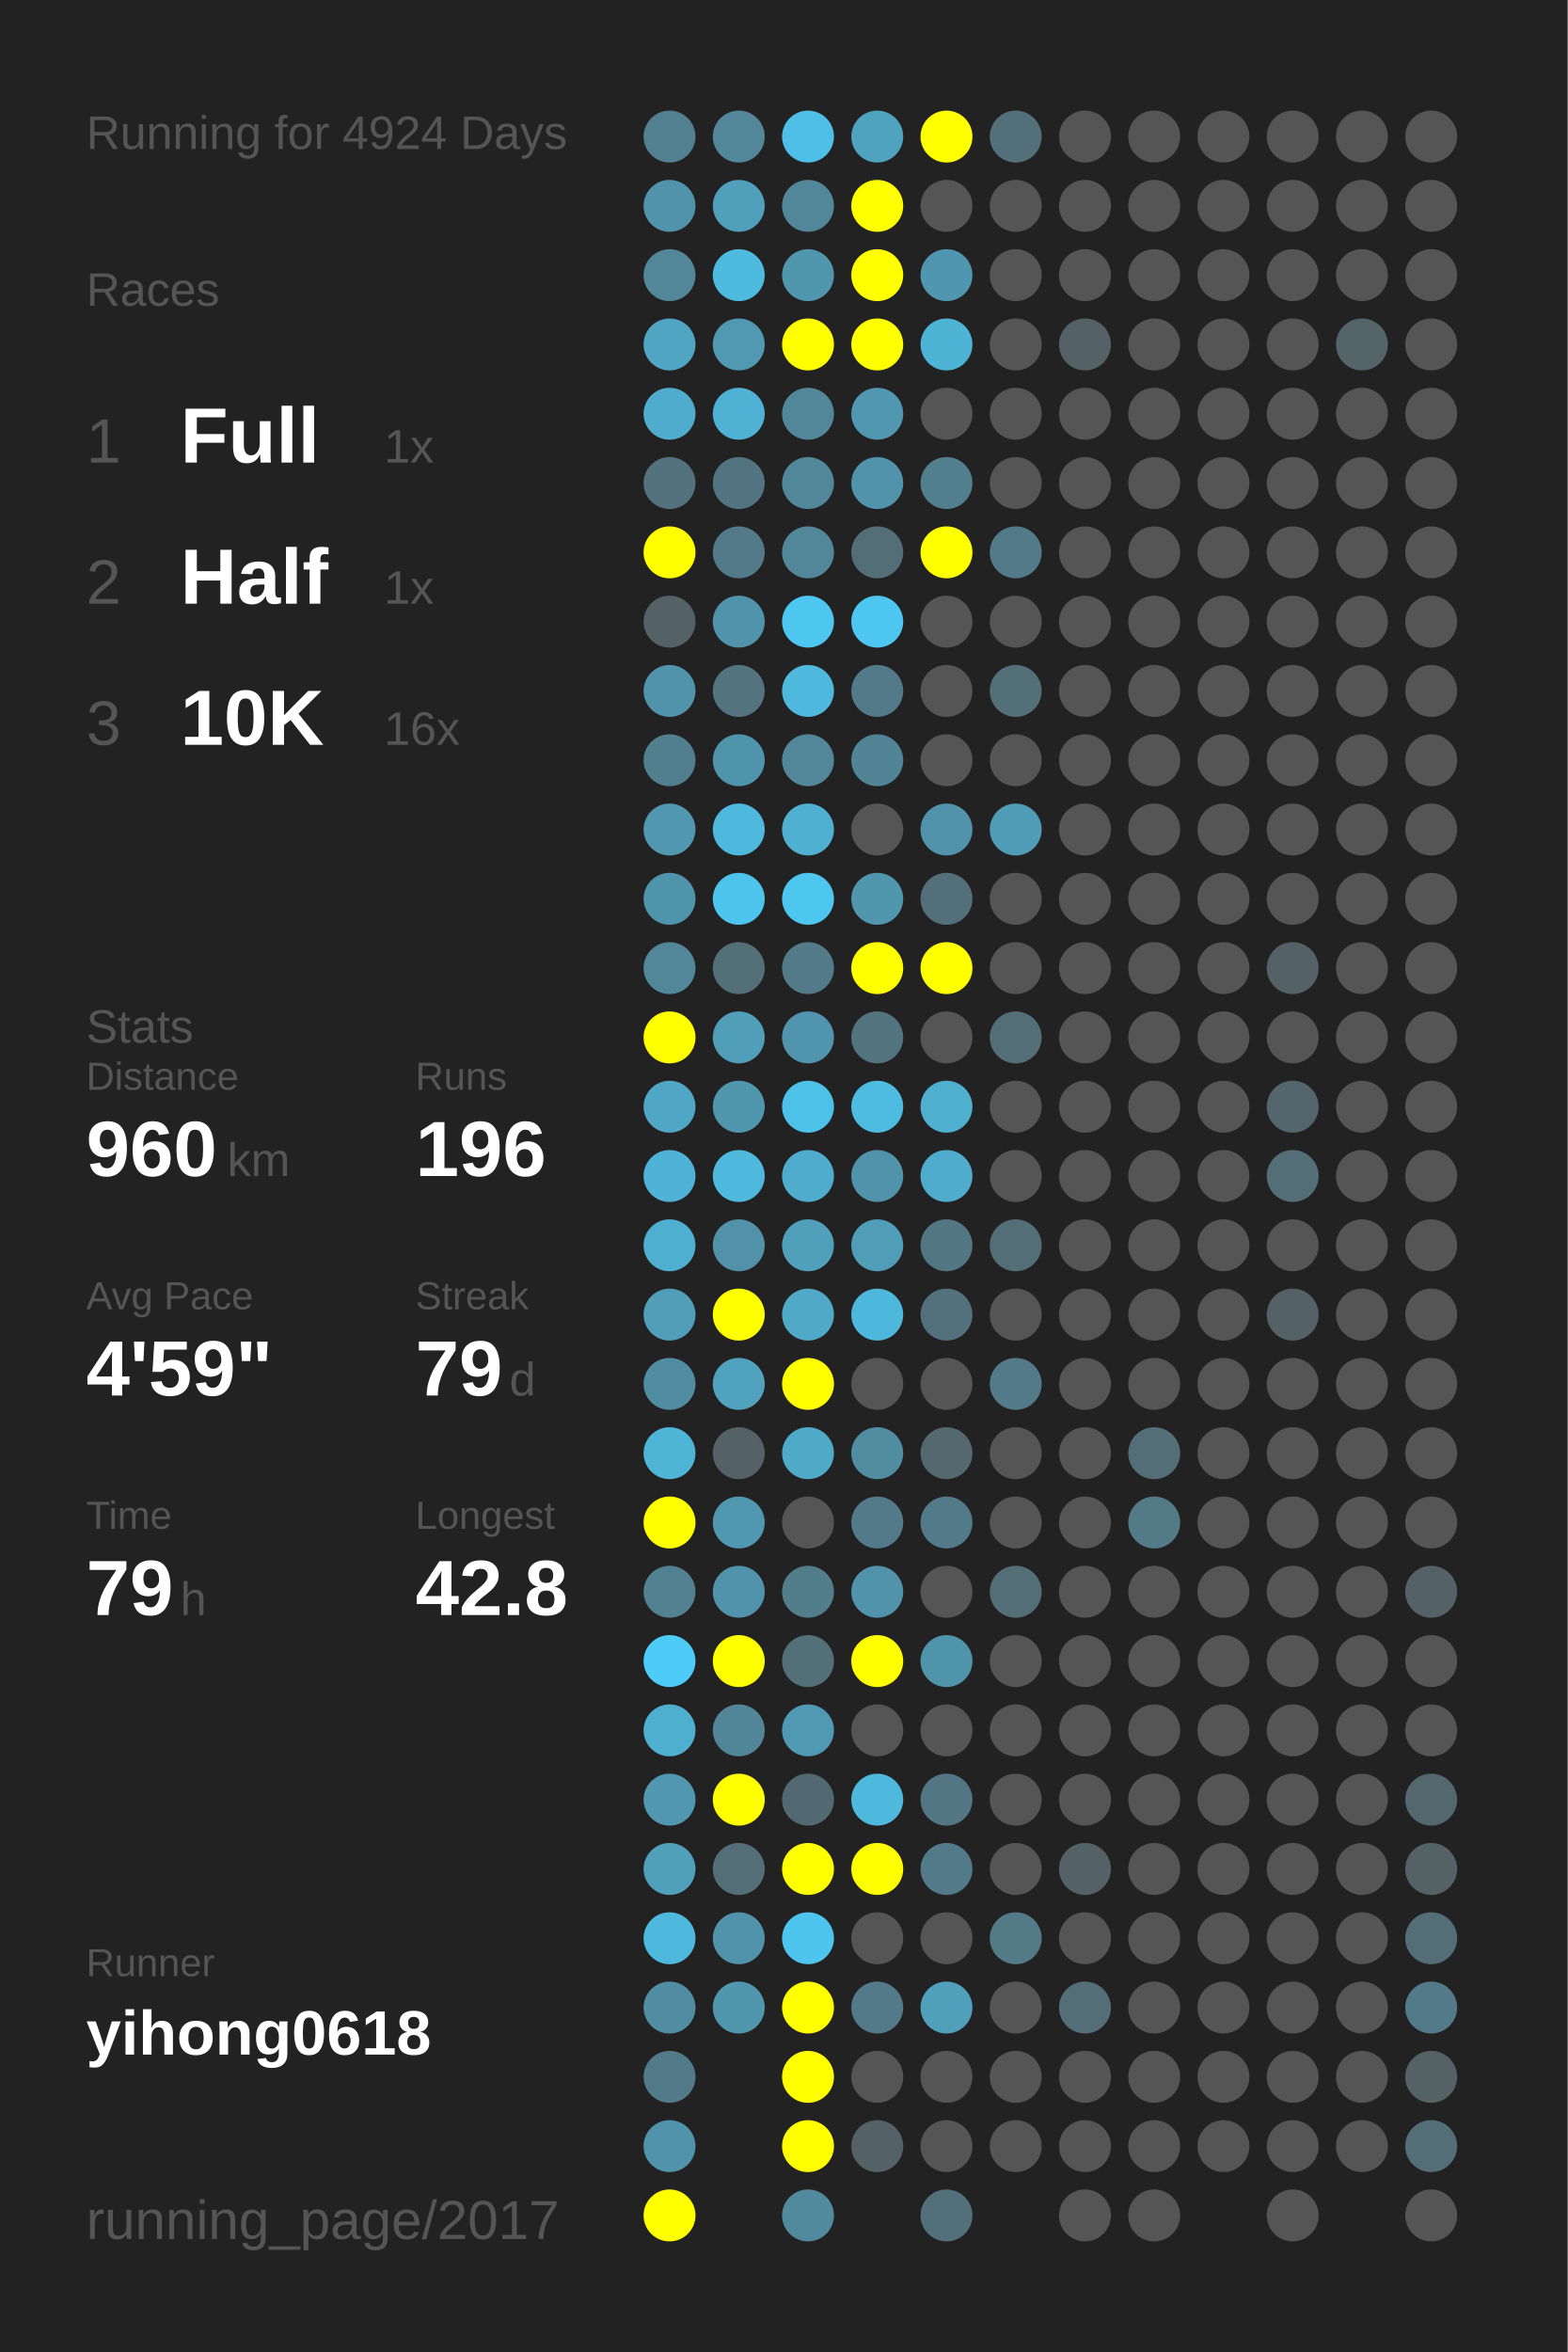
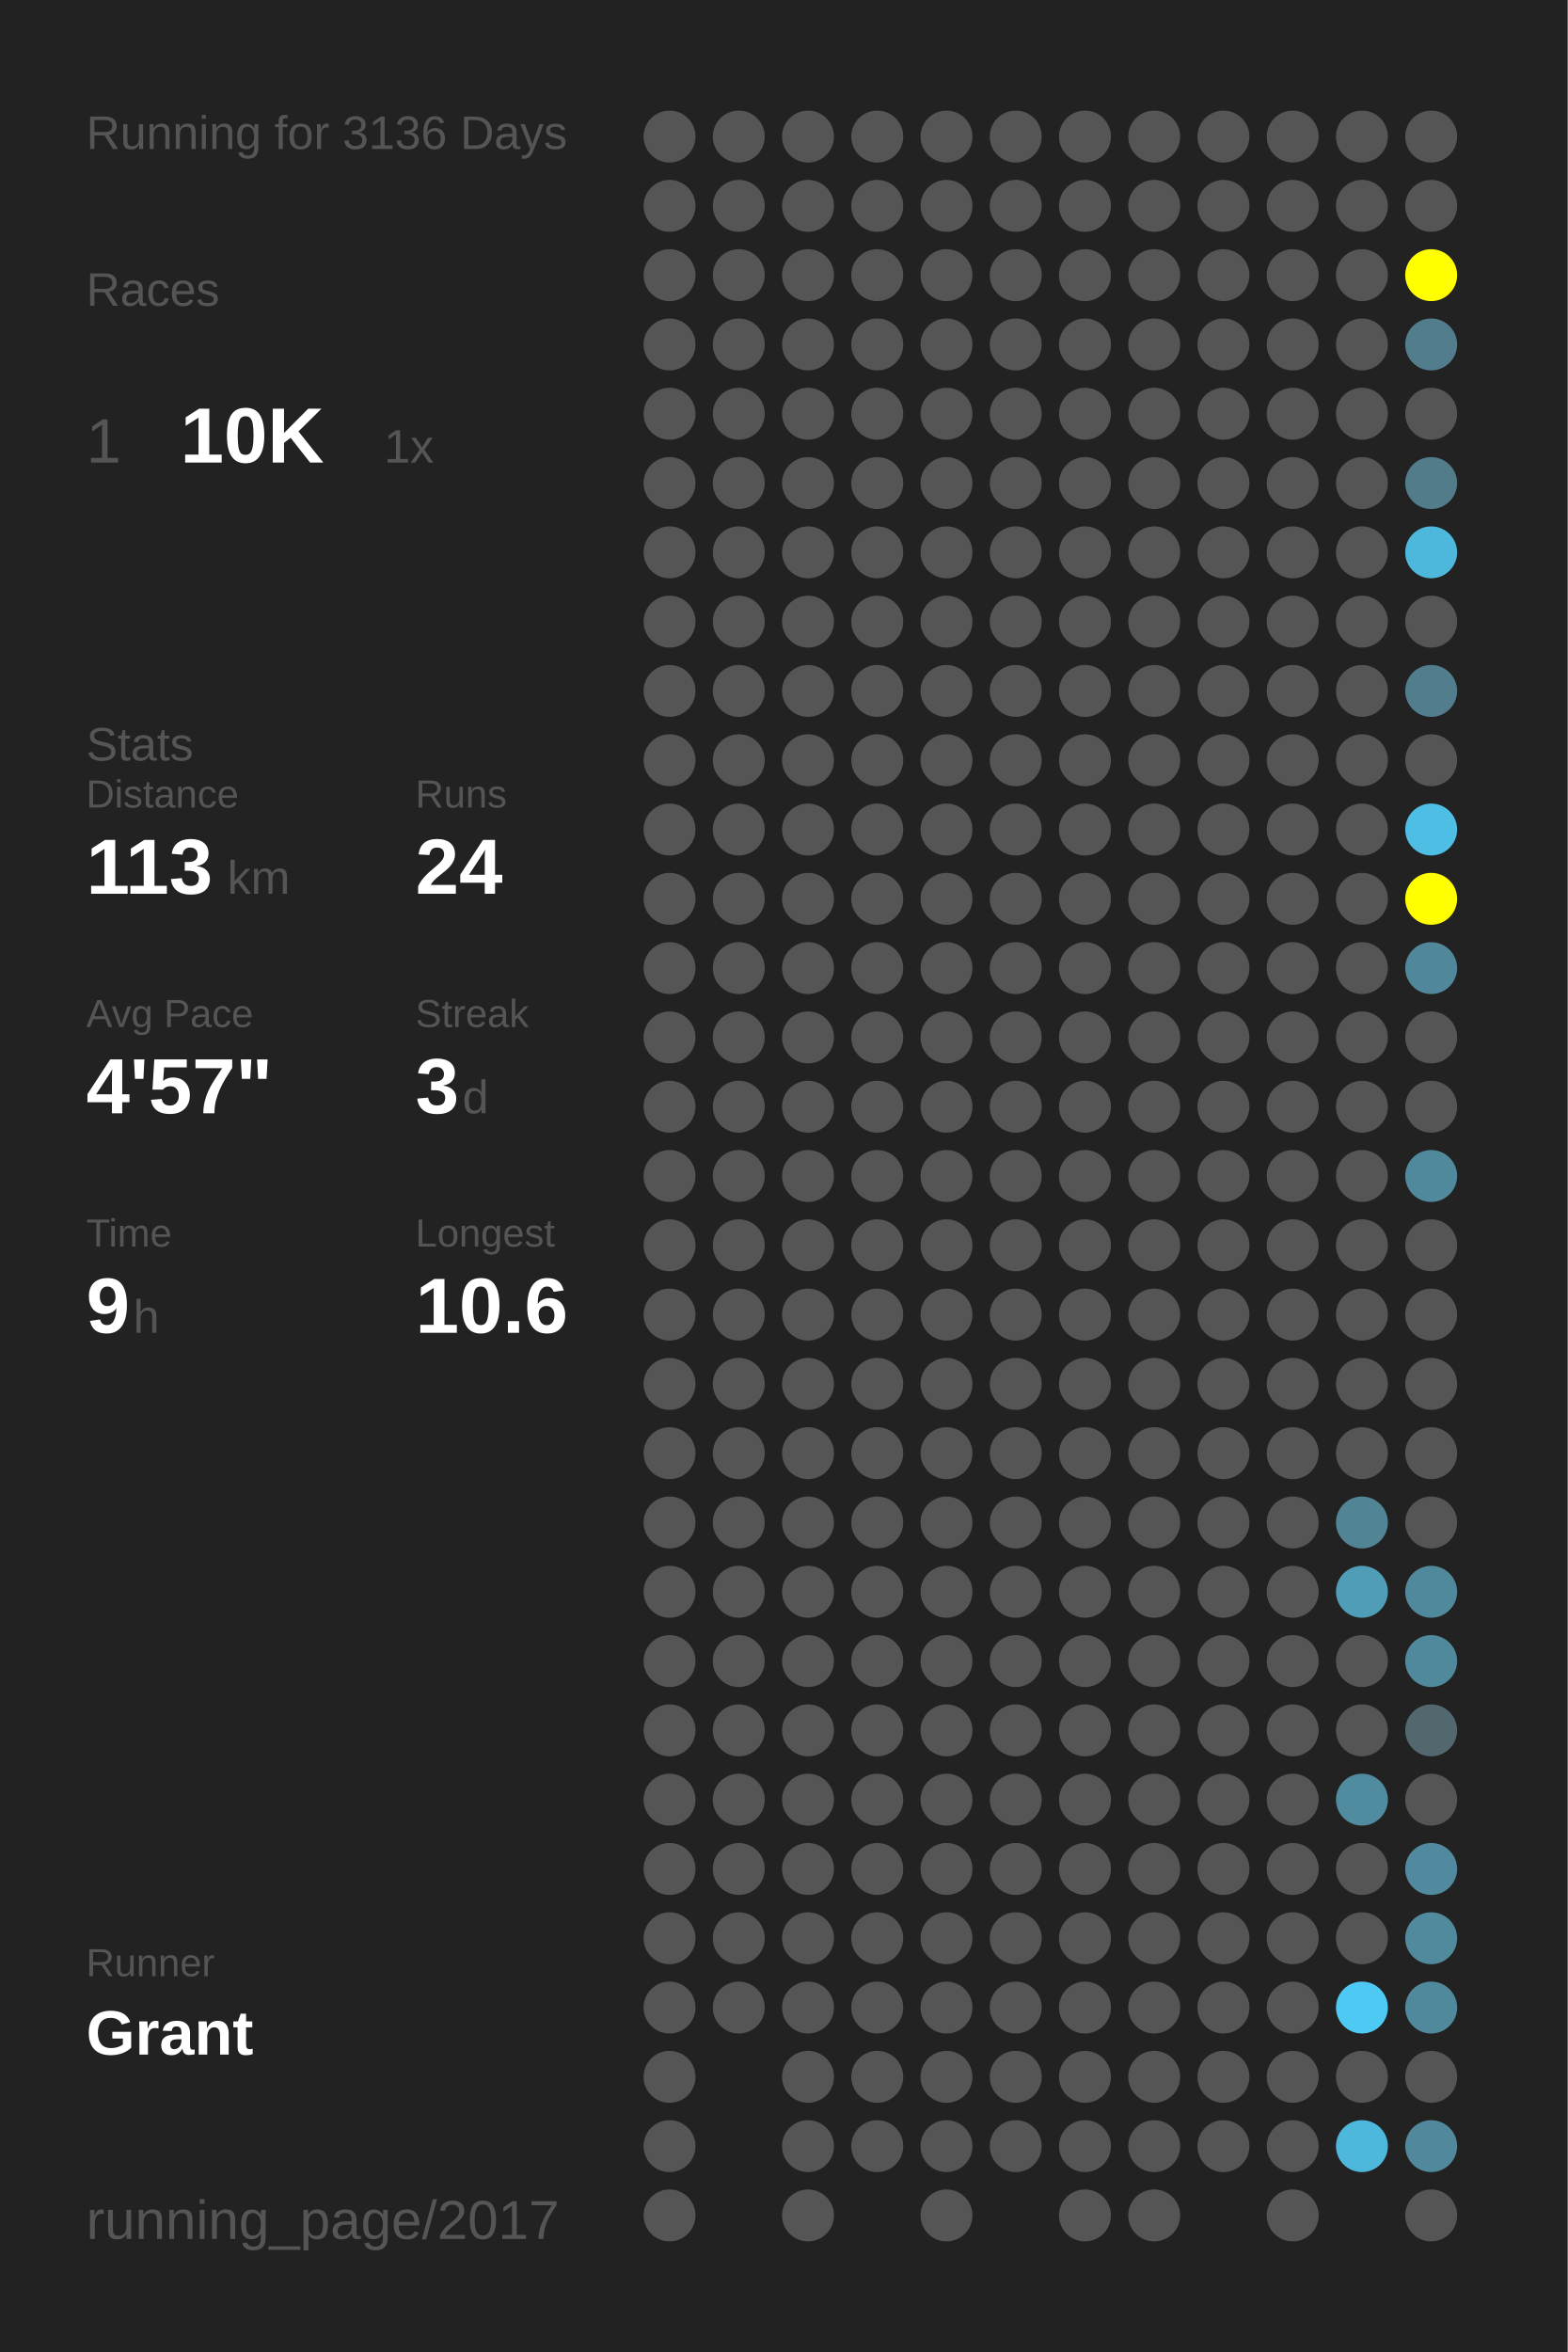
<svg xmlns="http://www.w3.org/2000/svg" baseProfile="full" height="300mm" version="1.1" viewBox="0,0,200,300" width="200mm">
  <defs />
  <rect fill="#222222" height="300" width="200" x="0" y="0" />
-   <text fill="#555555" style="font-size:6px; font-family:Arial;" x="11" y="19">Running for 4924 Days</text>
+   <text fill="#555555" style="font-size:6px; font-family:Arial;" x="11" y="19">Running for 3136 Days</text>
  <text fill="#555555" style="font-size:6px; font-family:Arial;" x="11" y="39">Races</text>
  <text fill="#555555" style="font-size:8px; font-family:Arial;" x="11" y="59">1</text>
-   <text fill="#FFFFFF" style="font-size:10px; font-family:Arial; font-weight:bold;" x="23" y="59">Full</text>
+   <text fill="#FFFFFF" style="font-size:10px; font-family:Arial; font-weight:bold;" x="23" y="59">10K</text>
  <text fill="#555555" style="font-size:6px; font-family:Arial;" x="49" y="59">1x</text>
-   <text fill="#555555" style="font-size:8px; font-family:Arial;" x="11" y="77">2</text>
-   <text fill="#FFFFFF" style="font-size:10px; font-family:Arial; font-weight:bold;" x="23" y="77">Half</text>
-   <text fill="#555555" style="font-size:6px; font-family:Arial;" x="49" y="77">1x</text>
-   <text fill="#555555" style="font-size:8px; font-family:Arial;" x="11" y="95">3</text>
-   <text fill="#FFFFFF" style="font-size:10px; font-family:Arial; font-weight:bold;" x="23" y="95">10K</text>
-   <text fill="#555555" style="font-size:6px; font-family:Arial;" x="49" y="95">16x</text>
-   <text fill="#555555" style="font-size:6px; font-family:Arial;" x="11" y="133">Stats</text>
-   <text fill="#555555" style="font-size:5px; font-family:Arial;" x="11" y="139">Distance</text>
-   <text fill="#FFFFFF" style="font-size:10px; font-family:Arial; font-weight:bold;" x="11" y="150">960</text>
-   <text fill="#555555" style="font-size:6px; font-family:Arial;" x="29" y="150">km</text>
-   <text fill="#555555" style="font-size:5px; font-family:Arial;" x="53" y="139">Runs</text>
-   <text fill="#FFFFFF" style="font-size:10px; font-family:Arial; font-weight:bold;" x="53" y="150">196</text>
-   <text fill="#555555" style="font-size:5px; font-family:Arial;" x="11" y="167">Avg Pace</text>
-   <text fill="#FFFFFF" style="font-size:10px; font-family:Arial; font-weight:bold;" x="11" y="178">4'59"</text>
-   <text fill="#555555" style="font-size:5px; font-family:Arial;" x="53" y="167">Streak</text>
-   <text fill="#FFFFFF" style="font-size:10px; font-family:Arial; font-weight:bold;" x="53" y="178">79</text>
-   <text fill="#555555" style="font-size:6px; font-family:Arial;" x="65" y="178">d</text>
-   <text fill="#555555" style="font-size:5px; font-family:Arial;" x="11" y="195">Time</text>
-   <text fill="#FFFFFF" style="font-size:10px; font-family:Arial; font-weight:bold;" x="11" y="206">79</text>
-   <text fill="#555555" style="font-size:6px; font-family:Arial;" x="23" y="206">h</text>
-   <text fill="#555555" style="font-size:5px; font-family:Arial;" x="53" y="195">Longest</text>
-   <text fill="#FFFFFF" style="font-size:10px; font-family:Arial; font-weight:bold;" x="53" y="206">42.8</text>
+   <text fill="#555555" style="font-size:6px; font-family:Arial;" x="11" y="97">Stats</text>
+   <text fill="#555555" style="font-size:5px; font-family:Arial;" x="11" y="103">Distance</text>
+   <text fill="#FFFFFF" style="font-size:10px; font-family:Arial; font-weight:bold;" x="11" y="114">113</text>
+   <text fill="#555555" style="font-size:6px; font-family:Arial;" x="29" y="114">km</text>
+   <text fill="#555555" style="font-size:5px; font-family:Arial;" x="53" y="103">Runs</text>
+   <text fill="#FFFFFF" style="font-size:10px; font-family:Arial; font-weight:bold;" x="53" y="114">24</text>
+   <text fill="#555555" style="font-size:5px; font-family:Arial;" x="11" y="131">Avg Pace</text>
+   <text fill="#FFFFFF" style="font-size:10px; font-family:Arial; font-weight:bold;" x="11" y="142">4'57"</text>
+   <text fill="#555555" style="font-size:5px; font-family:Arial;" x="53" y="131">Streak</text>
+   <text fill="#FFFFFF" style="font-size:10px; font-family:Arial; font-weight:bold;" x="53" y="142">3</text>
+   <text fill="#555555" style="font-size:6px; font-family:Arial;" x="59" y="142">d</text>
+   <text fill="#555555" style="font-size:5px; font-family:Arial;" x="11" y="159">Time</text>
+   <text fill="#FFFFFF" style="font-size:10px; font-family:Arial; font-weight:bold;" x="11" y="170">9</text>
+   <text fill="#555555" style="font-size:6px; font-family:Arial;" x="17" y="170">h</text>
+   <text fill="#555555" style="font-size:5px; font-family:Arial;" x="53" y="159">Longest</text>
+   <text fill="#FFFFFF" style="font-size:10px; font-family:Arial; font-weight:bold;" x="53" y="170">10.6</text>
  <text fill="#555555" style="font-size:5px; font-family:Arial;" x="11" y="252.065">Runner</text>
-   <text fill="#FFFFFF" style="font-size:8px; font-family:Arial; font-weight:bold;" x="11" y="262.065">yihong0618</text>
+   <text fill="#FFFFFF" style="font-size:8px; font-family:Arial; font-weight:bold;" x="11" y="262.065">Grant</text>
  <text fill="#555555" style="font-size:7px; font-family:Arial;" x="11" y="285.581">running_page/2017</text>
-   <circle cx="85.417" cy="17.419" fill="#528090" r="3.312" />
-   <circle cx="85.417" cy="26.258" fill="#5093aa" r="3.312" />
-   <circle cx="85.417" cy="35.097" fill="#518799" r="3.312" />
-   <circle cx="85.417" cy="43.935" fill="#4fa5c2" r="3.312" />
-   <circle cx="85.417" cy="52.774" fill="#4faccc" r="3.312" />
-   <circle cx="85.417" cy="61.613" fill="#53727d" r="3.312" />
-   <circle cx="85.417" cy="70.452" fill="#FFFF00" r="3.312" />
-   <circle cx="85.417" cy="79.29" fill="#546166" r="3.312" />
-   <circle cx="85.417" cy="88.129" fill="#5093aa" r="3.312" />
-   <circle cx="85.417" cy="96.968" fill="#527f8e" r="3.312" />
-   <circle cx="85.417" cy="105.806" fill="#5097af" r="3.312" />
-   <circle cx="85.417" cy="114.645" fill="#5094ab" r="3.312" />
-   <circle cx="85.417" cy="123.484" fill="#518799" r="3.312" />
-   <circle cx="85.417" cy="132.323" fill="#FFFF00" r="3.312" />
-   <circle cx="85.417" cy="141.161" fill="#4fa7c5" r="3.312" />
-   <circle cx="85.417" cy="150" fill="#4eb3d6" r="3.312" />
-   <circle cx="85.417" cy="158.839" fill="#4fafd0" r="3.312" />
-   <circle cx="85.417" cy="167.677" fill="#509eb8" r="3.312" />
-   <circle cx="85.417" cy="176.516" fill="#518da2" r="3.312" />
-   <circle cx="85.417" cy="185.355" fill="#4eb5d7" r="3.312" />
-   <circle cx="85.417" cy="194.194" fill="#FFFF00" r="3.312" />
-   <circle cx="85.417" cy="203.032" fill="#528191" r="3.312" />
-   <circle cx="85.417" cy="211.871" fill="#4dccf8" r="3.312" />
-   <circle cx="85.417" cy="220.71" fill="#4fafcf" r="3.312" />
-   <circle cx="85.417" cy="229.548" fill="#5097af" r="3.312" />
-   <circle cx="85.417" cy="238.387" fill="#50a0bb" r="3.312" />
-   <circle cx="85.417" cy="247.226" fill="#4eb9dd" r="3.312" />
-   <circle cx="85.417" cy="256.065" fill="#518da2" r="3.312" />
-   <circle cx="85.417" cy="264.903" fill="#527a88" r="3.312" />
-   <circle cx="85.417" cy="273.742" fill="#5093aa" r="3.312" />
-   <circle cx="85.417" cy="282.581" fill="#FFFF00" r="3.312" />
-   <circle cx="94.25" cy="17.419" fill="#518799" r="3.312" />
-   <circle cx="94.25" cy="26.258" fill="#50a0bb" r="3.312" />
-   <circle cx="94.25" cy="35.097" fill="#4ebade" r="3.312" />
-   <circle cx="94.25" cy="43.935" fill="#5099b1" r="3.312" />
-   <circle cx="94.25" cy="52.774" fill="#4fb1d3" r="3.312" />
-   <circle cx="94.25" cy="61.613" fill="#527480" r="3.312" />
-   <circle cx="94.25" cy="70.452" fill="#527a88" r="3.312" />
-   <circle cx="94.25" cy="79.29" fill="#5093aa" r="3.312" />
-   <circle cx="94.25" cy="88.129" fill="#53737e" r="3.312" />
-   <circle cx="94.25" cy="96.968" fill="#5094ab" r="3.312" />
-   <circle cx="94.25" cy="105.806" fill="#4eb9dd" r="3.312" />
-   <circle cx="94.25" cy="114.645" fill="#4dc4ec" r="3.312" />
-   <circle cx="94.25" cy="123.484" fill="#536f78" r="3.312" />
-   <circle cx="94.25" cy="132.323" fill="#509eb8" r="3.312" />
-   <circle cx="94.25" cy="141.161" fill="#5097ae" r="3.312" />
-   <circle cx="94.25" cy="150" fill="#4eb9dd" r="3.312" />
-   <circle cx="94.25" cy="158.839" fill="#5192a8" r="3.312" />
-   <circle cx="94.25" cy="167.677" fill="#FFFF00" r="3.312" />
-   <circle cx="94.25" cy="176.516" fill="#50a2be" r="3.312" />
-   <circle cx="94.25" cy="185.355" fill="#546166" r="3.312" />
-   <circle cx="94.25" cy="194.194" fill="#5097b0" r="3.312" />
-   <circle cx="94.25" cy="203.032" fill="#5093aa" r="3.312" />
-   <circle cx="94.25" cy="211.871" fill="#FFFF00" r="3.312" />
-   <circle cx="94.25" cy="220.71" fill="#518698" r="3.312" />
-   <circle cx="94.25" cy="229.548" fill="#FFFF00" r="3.312" />
-   <circle cx="94.25" cy="238.387" fill="#536e77" r="3.312" />
-   <circle cx="94.25" cy="247.226" fill="#5093aa" r="3.312" />
-   <circle cx="94.25" cy="256.065" fill="#5096ad" r="3.312" />
-   <circle cx="103.083" cy="17.419" fill="#4ebfe6" r="3.312" />
-   <circle cx="103.083" cy="26.258" fill="#518799" r="3.312" />
-   <circle cx="103.083" cy="35.097" fill="#5096ad" r="3.312" />
-   <circle cx="103.083" cy="43.935" fill="#FFFF00" r="3.312" />
-   <circle cx="103.083" cy="52.774" fill="#518799" r="3.312" />
-   <circle cx="103.083" cy="61.613" fill="#518799" r="3.312" />
-   <circle cx="103.083" cy="70.452" fill="#518799" r="3.312" />
-   <circle cx="103.083" cy="79.29" fill="#4dc7f0" r="3.312" />
-   <circle cx="103.083" cy="88.129" fill="#4eb9dd" r="3.312" />
-   <circle cx="103.083" cy="96.968" fill="#518799" r="3.312" />
-   <circle cx="103.083" cy="105.806" fill="#4fb0d1" r="3.312" />
-   <circle cx="103.083" cy="114.645" fill="#4dc7f0" r="3.312" />
-   <circle cx="103.083" cy="123.484" fill="#527a88" r="3.312" />
-   <circle cx="103.083" cy="132.323" fill="#5095ad" r="3.312" />
-   <circle cx="103.083" cy="141.161" fill="#4dc2e9" r="3.312" />
-   <circle cx="103.083" cy="150" fill="#4faccc" r="3.312" />
-   <circle cx="103.083" cy="158.839" fill="#50a0bb" r="3.312" />
-   <circle cx="103.083" cy="167.677" fill="#4fa9c7" r="3.312" />
-   <circle cx="103.083" cy="176.516" fill="#FFFF00" r="3.312" />
-   <circle cx="103.083" cy="185.355" fill="#4faac8" r="3.312" />
+   <circle cx="85.417" cy="17.419" fill="#555555" r="3.312" />
+   <circle cx="85.417" cy="26.258" fill="#555555" r="3.312" />
+   <circle cx="85.417" cy="35.097" fill="#555555" r="3.312" />
+   <circle cx="85.417" cy="43.935" fill="#555555" r="3.312" />
+   <circle cx="85.417" cy="52.774" fill="#555555" r="3.312" />
+   <circle cx="85.417" cy="61.613" fill="#555555" r="3.312" />
+   <circle cx="85.417" cy="70.452" fill="#555555" r="3.312" />
+   <circle cx="85.417" cy="79.29" fill="#555555" r="3.312" />
+   <circle cx="85.417" cy="88.129" fill="#555555" r="3.312" />
+   <circle cx="85.417" cy="96.968" fill="#555555" r="3.312" />
+   <circle cx="85.417" cy="105.806" fill="#555555" r="3.312" />
+   <circle cx="85.417" cy="114.645" fill="#555555" r="3.312" />
+   <circle cx="85.417" cy="123.484" fill="#555555" r="3.312" />
+   <circle cx="85.417" cy="132.323" fill="#555555" r="3.312" />
+   <circle cx="85.417" cy="141.161" fill="#555555" r="3.312" />
+   <circle cx="85.417" cy="150" fill="#555555" r="3.312" />
+   <circle cx="85.417" cy="158.839" fill="#555555" r="3.312" />
+   <circle cx="85.417" cy="167.677" fill="#555555" r="3.312" />
+   <circle cx="85.417" cy="176.516" fill="#555555" r="3.312" />
+   <circle cx="85.417" cy="185.355" fill="#555555" r="3.312" />
+   <circle cx="85.417" cy="194.194" fill="#555555" r="3.312" />
+   <circle cx="85.417" cy="203.032" fill="#555555" r="3.312" />
+   <circle cx="85.417" cy="211.871" fill="#555555" r="3.312" />
+   <circle cx="85.417" cy="220.71" fill="#555555" r="3.312" />
+   <circle cx="85.417" cy="229.548" fill="#555555" r="3.312" />
+   <circle cx="85.417" cy="238.387" fill="#555555" r="3.312" />
+   <circle cx="85.417" cy="247.226" fill="#555555" r="3.312" />
+   <circle cx="85.417" cy="256.065" fill="#555555" r="3.312" />
+   <circle cx="85.417" cy="264.903" fill="#555555" r="3.312" />
+   <circle cx="85.417" cy="273.742" fill="#555555" r="3.312" />
+   <circle cx="85.417" cy="282.581" fill="#555555" r="3.312" />
+   <circle cx="94.25" cy="17.419" fill="#555555" r="3.312" />
+   <circle cx="94.25" cy="26.258" fill="#555555" r="3.312" />
+   <circle cx="94.25" cy="35.097" fill="#555555" r="3.312" />
+   <circle cx="94.25" cy="43.935" fill="#555555" r="3.312" />
+   <circle cx="94.25" cy="52.774" fill="#555555" r="3.312" />
+   <circle cx="94.25" cy="61.613" fill="#555555" r="3.312" />
+   <circle cx="94.25" cy="70.452" fill="#555555" r="3.312" />
+   <circle cx="94.25" cy="79.29" fill="#555555" r="3.312" />
+   <circle cx="94.25" cy="88.129" fill="#555555" r="3.312" />
+   <circle cx="94.25" cy="96.968" fill="#555555" r="3.312" />
+   <circle cx="94.25" cy="105.806" fill="#555555" r="3.312" />
+   <circle cx="94.25" cy="114.645" fill="#555555" r="3.312" />
+   <circle cx="94.25" cy="123.484" fill="#555555" r="3.312" />
+   <circle cx="94.25" cy="132.323" fill="#555555" r="3.312" />
+   <circle cx="94.25" cy="141.161" fill="#555555" r="3.312" />
+   <circle cx="94.25" cy="150" fill="#555555" r="3.312" />
+   <circle cx="94.25" cy="158.839" fill="#555555" r="3.312" />
+   <circle cx="94.25" cy="167.677" fill="#555555" r="3.312" />
+   <circle cx="94.25" cy="176.516" fill="#555555" r="3.312" />
+   <circle cx="94.25" cy="185.355" fill="#555555" r="3.312" />
+   <circle cx="94.25" cy="194.194" fill="#555555" r="3.312" />
+   <circle cx="94.25" cy="203.032" fill="#555555" r="3.312" />
+   <circle cx="94.25" cy="211.871" fill="#555555" r="3.312" />
+   <circle cx="94.25" cy="220.71" fill="#555555" r="3.312" />
+   <circle cx="94.25" cy="229.548" fill="#555555" r="3.312" />
+   <circle cx="94.25" cy="238.387" fill="#555555" r="3.312" />
+   <circle cx="94.25" cy="247.226" fill="#555555" r="3.312" />
+   <circle cx="94.25" cy="256.065" fill="#555555" r="3.312" />
+   <circle cx="103.083" cy="17.419" fill="#555555" r="3.312" />
+   <circle cx="103.083" cy="26.258" fill="#555555" r="3.312" />
+   <circle cx="103.083" cy="35.097" fill="#555555" r="3.312" />
+   <circle cx="103.083" cy="43.935" fill="#555555" r="3.312" />
+   <circle cx="103.083" cy="52.774" fill="#555555" r="3.312" />
+   <circle cx="103.083" cy="61.613" fill="#555555" r="3.312" />
+   <circle cx="103.083" cy="70.452" fill="#555555" r="3.312" />
+   <circle cx="103.083" cy="79.29" fill="#555555" r="3.312" />
+   <circle cx="103.083" cy="88.129" fill="#555555" r="3.312" />
+   <circle cx="103.083" cy="96.968" fill="#555555" r="3.312" />
+   <circle cx="103.083" cy="105.806" fill="#555555" r="3.312" />
+   <circle cx="103.083" cy="114.645" fill="#555555" r="3.312" />
+   <circle cx="103.083" cy="123.484" fill="#555555" r="3.312" />
+   <circle cx="103.083" cy="132.323" fill="#555555" r="3.312" />
+   <circle cx="103.083" cy="141.161" fill="#555555" r="3.312" />
+   <circle cx="103.083" cy="150" fill="#555555" r="3.312" />
+   <circle cx="103.083" cy="158.839" fill="#555555" r="3.312" />
+   <circle cx="103.083" cy="167.677" fill="#555555" r="3.312" />
+   <circle cx="103.083" cy="176.516" fill="#555555" r="3.312" />
+   <circle cx="103.083" cy="185.355" fill="#555555" r="3.312" />
  <circle cx="103.083" cy="194.194" fill="#555555" r="3.312" />
-   <circle cx="103.083" cy="203.032" fill="#527d8b" r="3.312" />
-   <circle cx="103.083" cy="211.871" fill="#536f78" r="3.312" />
-   <circle cx="103.083" cy="220.71" fill="#5099b2" r="3.312" />
-   <circle cx="103.083" cy="229.548" fill="#536971" r="3.312" />
-   <circle cx="103.083" cy="238.387" fill="#FFFF00" r="3.312" />
-   <circle cx="103.083" cy="247.226" fill="#4dc5ee" r="3.312" />
-   <circle cx="103.083" cy="256.065" fill="#FFFF00" r="3.312" />
-   <circle cx="103.083" cy="264.903" fill="#FFFF00" r="3.312" />
-   <circle cx="103.083" cy="273.742" fill="#FFFF00" r="3.312" />
-   <circle cx="103.083" cy="282.581" fill="#518a9d" r="3.312" />
-   <circle cx="111.917" cy="17.419" fill="#4fa3bf" r="3.312" />
-   <circle cx="111.917" cy="26.258" fill="#FFFF00" r="3.312" />
-   <circle cx="111.917" cy="35.097" fill="#FFFF00" r="3.312" />
-   <circle cx="111.917" cy="43.935" fill="#FFFF00" r="3.312" />
-   <circle cx="111.917" cy="52.774" fill="#5097af" r="3.312" />
-   <circle cx="111.917" cy="61.613" fill="#5093aa" r="3.312" />
-   <circle cx="111.917" cy="70.452" fill="#536e77" r="3.312" />
-   <circle cx="111.917" cy="79.29" fill="#4dc7f1" r="3.312" />
-   <circle cx="111.917" cy="88.129" fill="#527a88" r="3.312" />
-   <circle cx="111.917" cy="96.968" fill="#518495" r="3.312" />
+   <circle cx="103.083" cy="203.032" fill="#555555" r="3.312" />
+   <circle cx="103.083" cy="211.871" fill="#555555" r="3.312" />
+   <circle cx="103.083" cy="220.71" fill="#555555" r="3.312" />
+   <circle cx="103.083" cy="229.548" fill="#555555" r="3.312" />
+   <circle cx="103.083" cy="238.387" fill="#555555" r="3.312" />
+   <circle cx="103.083" cy="247.226" fill="#555555" r="3.312" />
+   <circle cx="103.083" cy="256.065" fill="#555555" r="3.312" />
+   <circle cx="103.083" cy="264.903" fill="#555555" r="3.312" />
+   <circle cx="103.083" cy="273.742" fill="#555555" r="3.312" />
+   <circle cx="103.083" cy="282.581" fill="#555555" r="3.312" />
+   <circle cx="111.917" cy="17.419" fill="#555555" r="3.312" />
+   <circle cx="111.917" cy="26.258" fill="#555555" r="3.312" />
+   <circle cx="111.917" cy="35.097" fill="#555555" r="3.312" />
+   <circle cx="111.917" cy="43.935" fill="#555555" r="3.312" />
+   <circle cx="111.917" cy="52.774" fill="#555555" r="3.312" />
+   <circle cx="111.917" cy="61.613" fill="#555555" r="3.312" />
+   <circle cx="111.917" cy="70.452" fill="#555555" r="3.312" />
+   <circle cx="111.917" cy="79.29" fill="#555555" r="3.312" />
+   <circle cx="111.917" cy="88.129" fill="#555555" r="3.312" />
+   <circle cx="111.917" cy="96.968" fill="#555555" r="3.312" />
  <circle cx="111.917" cy="105.806" fill="#555555" r="3.312" />
-   <circle cx="111.917" cy="114.645" fill="#5096ad" r="3.312" />
-   <circle cx="111.917" cy="123.484" fill="#FFFF00" r="3.312" />
-   <circle cx="111.917" cy="132.323" fill="#52747f" r="3.312" />
-   <circle cx="111.917" cy="141.161" fill="#4ebbe0" r="3.312" />
-   <circle cx="111.917" cy="150" fill="#5093aa" r="3.312" />
-   <circle cx="111.917" cy="158.839" fill="#509db7" r="3.312" />
-   <circle cx="111.917" cy="167.677" fill="#4eb8dc" r="3.312" />
+   <circle cx="111.917" cy="114.645" fill="#555555" r="3.312" />
+   <circle cx="111.917" cy="123.484" fill="#555555" r="3.312" />
+   <circle cx="111.917" cy="132.323" fill="#555555" r="3.312" />
+   <circle cx="111.917" cy="141.161" fill="#555555" r="3.312" />
+   <circle cx="111.917" cy="150" fill="#555555" r="3.312" />
+   <circle cx="111.917" cy="158.839" fill="#555555" r="3.312" />
+   <circle cx="111.917" cy="167.677" fill="#555555" r="3.312" />
  <circle cx="111.917" cy="176.516" fill="#555555" r="3.312" />
-   <circle cx="111.917" cy="185.355" fill="#518da1" r="3.312" />
-   <circle cx="111.917" cy="194.194" fill="#527a88" r="3.312" />
-   <circle cx="111.917" cy="203.032" fill="#5093aa" r="3.312" />
-   <circle cx="111.917" cy="211.871" fill="#FFFF00" r="3.312" />
+   <circle cx="111.917" cy="185.355" fill="#555555" r="3.312" />
+   <circle cx="111.917" cy="194.194" fill="#555555" r="3.312" />
+   <circle cx="111.917" cy="203.032" fill="#555555" r="3.312" />
+   <circle cx="111.917" cy="211.871" fill="#555555" r="3.312" />
  <circle cx="111.917" cy="220.71" fill="#555555" r="3.312" />
-   <circle cx="111.917" cy="229.548" fill="#4eb9dd" r="3.312" />
-   <circle cx="111.917" cy="238.387" fill="#FFFF00" r="3.312" />
+   <circle cx="111.917" cy="229.548" fill="#555555" r="3.312" />
+   <circle cx="111.917" cy="238.387" fill="#555555" r="3.312" />
  <circle cx="111.917" cy="247.226" fill="#555555" r="3.312" />
-   <circle cx="111.917" cy="256.065" fill="#527a88" r="3.312" />
+   <circle cx="111.917" cy="256.065" fill="#555555" r="3.312" />
  <circle cx="111.917" cy="264.903" fill="#555555" r="3.312" />
-   <circle cx="111.917" cy="273.742" fill="#546166" r="3.312" />
-   <circle cx="120.75" cy="17.419" fill="#FFFF00" r="3.312" />
+   <circle cx="111.917" cy="273.742" fill="#555555" r="3.312" />
+   <circle cx="120.75" cy="17.419" fill="#555555" r="3.312" />
  <circle cx="120.75" cy="26.258" fill="#555555" r="3.312" />
-   <circle cx="120.75" cy="35.097" fill="#5096ae" r="3.312" />
-   <circle cx="120.75" cy="43.935" fill="#4eb4d6" r="3.312" />
+   <circle cx="120.75" cy="35.097" fill="#555555" r="3.312" />
+   <circle cx="120.75" cy="43.935" fill="#555555" r="3.312" />
  <circle cx="120.75" cy="52.774" fill="#555555" r="3.312" />
-   <circle cx="120.75" cy="61.613" fill="#527f8e" r="3.312" />
-   <circle cx="120.75" cy="70.452" fill="#FFFF00" r="3.312" />
+   <circle cx="120.75" cy="61.613" fill="#555555" r="3.312" />
+   <circle cx="120.75" cy="70.452" fill="#555555" r="3.312" />
  <circle cx="120.75" cy="79.29" fill="#555555" r="3.312" />
  <circle cx="120.75" cy="88.129" fill="#555555" r="3.312" />
  <circle cx="120.75" cy="96.968" fill="#555555" r="3.312" />
-   <circle cx="120.75" cy="105.806" fill="#5093aa" r="3.312" />
-   <circle cx="120.75" cy="114.645" fill="#53707a" r="3.312" />
-   <circle cx="120.75" cy="123.484" fill="#FFFF00" r="3.312" />
+   <circle cx="120.75" cy="105.806" fill="#555555" r="3.312" />
+   <circle cx="120.75" cy="114.645" fill="#555555" r="3.312" />
+   <circle cx="120.75" cy="123.484" fill="#555555" r="3.312" />
  <circle cx="120.75" cy="132.323" fill="#555555" r="3.312" />
-   <circle cx="120.75" cy="141.161" fill="#4fafcf" r="3.312" />
-   <circle cx="120.75" cy="150" fill="#4faccc" r="3.312" />
-   <circle cx="120.75" cy="158.839" fill="#527682" r="3.312" />
-   <circle cx="120.75" cy="167.677" fill="#53717c" r="3.312" />
+   <circle cx="120.75" cy="141.161" fill="#555555" r="3.312" />
+   <circle cx="120.75" cy="150" fill="#555555" r="3.312" />
+   <circle cx="120.75" cy="158.839" fill="#555555" r="3.312" />
+   <circle cx="120.75" cy="167.677" fill="#555555" r="3.312" />
  <circle cx="120.75" cy="176.516" fill="#555555" r="3.312" />
-   <circle cx="120.75" cy="185.355" fill="#53686f" r="3.312" />
-   <circle cx="120.75" cy="194.194" fill="#527a88" r="3.312" />
+   <circle cx="120.75" cy="185.355" fill="#555555" r="3.312" />
+   <circle cx="120.75" cy="194.194" fill="#555555" r="3.312" />
  <circle cx="120.75" cy="203.032" fill="#555555" r="3.312" />
-   <circle cx="120.75" cy="211.871" fill="#5094aa" r="3.312" />
+   <circle cx="120.75" cy="211.871" fill="#555555" r="3.312" />
  <circle cx="120.75" cy="220.71" fill="#555555" r="3.312" />
-   <circle cx="120.75" cy="229.548" fill="#527683" r="3.312" />
-   <circle cx="120.75" cy="238.387" fill="#527a88" r="3.312" />
+   <circle cx="120.75" cy="229.548" fill="#555555" r="3.312" />
+   <circle cx="120.75" cy="238.387" fill="#555555" r="3.312" />
  <circle cx="120.75" cy="247.226" fill="#555555" r="3.312" />
-   <circle cx="120.75" cy="256.065" fill="#50a0bb" r="3.312" />
+   <circle cx="120.75" cy="256.065" fill="#555555" r="3.312" />
  <circle cx="120.75" cy="264.903" fill="#555555" r="3.312" />
  <circle cx="120.75" cy="273.742" fill="#555555" r="3.312" />
-   <circle cx="120.75" cy="282.581" fill="#53707a" r="3.312" />
-   <circle cx="129.583" cy="17.419" fill="#536f79" r="3.312" />
+   <circle cx="120.75" cy="282.581" fill="#555555" r="3.312" />
+   <circle cx="129.583" cy="17.419" fill="#555555" r="3.312" />
  <circle cx="129.583" cy="26.258" fill="#555555" r="3.312" />
  <circle cx="129.583" cy="35.097" fill="#555555" r="3.312" />
  <circle cx="129.583" cy="43.935" fill="#555555" r="3.312" />
  <circle cx="129.583" cy="52.774" fill="#555555" r="3.312" />
  <circle cx="129.583" cy="61.613" fill="#555555" r="3.312" />
-   <circle cx="129.583" cy="70.452" fill="#527a88" r="3.312" />
+   <circle cx="129.583" cy="70.452" fill="#555555" r="3.312" />
  <circle cx="129.583" cy="79.29" fill="#555555" r="3.312" />
-   <circle cx="129.583" cy="88.129" fill="#536f78" r="3.312" />
+   <circle cx="129.583" cy="88.129" fill="#555555" r="3.312" />
  <circle cx="129.583" cy="96.968" fill="#555555" r="3.312" />
-   <circle cx="129.583" cy="105.806" fill="#509bb5" r="3.312" />
+   <circle cx="129.583" cy="105.806" fill="#555555" r="3.312" />
  <circle cx="129.583" cy="114.645" fill="#555555" r="3.312" />
  <circle cx="129.583" cy="123.484" fill="#555555" r="3.312" />
-   <circle cx="129.583" cy="132.323" fill="#536e77" r="3.312" />
+   <circle cx="129.583" cy="132.323" fill="#555555" r="3.312" />
  <circle cx="129.583" cy="141.161" fill="#555555" r="3.312" />
  <circle cx="129.583" cy="150" fill="#555555" r="3.312" />
-   <circle cx="129.583" cy="158.839" fill="#536e77" r="3.312" />
+   <circle cx="129.583" cy="158.839" fill="#555555" r="3.312" />
  <circle cx="129.583" cy="167.677" fill="#555555" r="3.312" />
-   <circle cx="129.583" cy="176.516" fill="#527a88" r="3.312" />
+   <circle cx="129.583" cy="176.516" fill="#555555" r="3.312" />
  <circle cx="129.583" cy="185.355" fill="#555555" r="3.312" />
  <circle cx="129.583" cy="194.194" fill="#555555" r="3.312" />
-   <circle cx="129.583" cy="203.032" fill="#536e77" r="3.312" />
+   <circle cx="129.583" cy="203.032" fill="#555555" r="3.312" />
  <circle cx="129.583" cy="211.871" fill="#555555" r="3.312" />
  <circle cx="129.583" cy="220.71" fill="#555555" r="3.312" />
  <circle cx="129.583" cy="229.548" fill="#555555" r="3.312" />
  <circle cx="129.583" cy="238.387" fill="#555555" r="3.312" />
-   <circle cx="129.583" cy="247.226" fill="#527a87" r="3.312" />
+   <circle cx="129.583" cy="247.226" fill="#555555" r="3.312" />
  <circle cx="129.583" cy="256.065" fill="#555555" r="3.312" />
  <circle cx="129.583" cy="264.903" fill="#555555" r="3.312" />
  <circle cx="129.583" cy="273.742" fill="#555555" r="3.312" />
  <circle cx="138.417" cy="17.419" fill="#555555" r="3.312" />
  <circle cx="138.417" cy="26.258" fill="#555555" r="3.312" />
  <circle cx="138.417" cy="35.097" fill="#555555" r="3.312" />
-   <circle cx="138.417" cy="43.935" fill="#546166" r="3.312" />
+   <circle cx="138.417" cy="43.935" fill="#555555" r="3.312" />
  <circle cx="138.417" cy="52.774" fill="#555555" r="3.312" />
  <circle cx="138.417" cy="61.613" fill="#555555" r="3.312" />
  <circle cx="138.417" cy="70.452" fill="#555555" r="3.312" />
  <circle cx="138.417" cy="79.29" fill="#555555" r="3.312" />
  <circle cx="138.417" cy="88.129" fill="#555555" r="3.312" />
  <circle cx="138.417" cy="96.968" fill="#555555" r="3.312" />
  <circle cx="138.417" cy="105.806" fill="#555555" r="3.312" />
  <circle cx="138.417" cy="114.645" fill="#555555" r="3.312" />
  <circle cx="138.417" cy="123.484" fill="#555555" r="3.312" />
  <circle cx="138.417" cy="132.323" fill="#555555" r="3.312" />
  <circle cx="138.417" cy="141.161" fill="#555555" r="3.312" />
  <circle cx="138.417" cy="150" fill="#555555" r="3.312" />
  <circle cx="138.417" cy="158.839" fill="#555555" r="3.312" />
  <circle cx="138.417" cy="167.677" fill="#555555" r="3.312" />
  <circle cx="138.417" cy="176.516" fill="#555555" r="3.312" />
  <circle cx="138.417" cy="185.355" fill="#555555" r="3.312" />
  <circle cx="138.417" cy="194.194" fill="#555555" r="3.312" />
  <circle cx="138.417" cy="203.032" fill="#555555" r="3.312" />
  <circle cx="138.417" cy="211.871" fill="#555555" r="3.312" />
  <circle cx="138.417" cy="220.71" fill="#555555" r="3.312" />
  <circle cx="138.417" cy="229.548" fill="#555555" r="3.312" />
-   <circle cx="138.417" cy="238.387" fill="#546166" r="3.312" />
+   <circle cx="138.417" cy="238.387" fill="#555555" r="3.312" />
  <circle cx="138.417" cy="247.226" fill="#555555" r="3.312" />
-   <circle cx="138.417" cy="256.065" fill="#536e77" r="3.312" />
+   <circle cx="138.417" cy="256.065" fill="#555555" r="3.312" />
  <circle cx="138.417" cy="264.903" fill="#555555" r="3.312" />
  <circle cx="138.417" cy="273.742" fill="#555555" r="3.312" />
  <circle cx="138.417" cy="282.581" fill="#555555" r="3.312" />
  <circle cx="147.25" cy="17.419" fill="#555555" r="3.312" />
  <circle cx="147.25" cy="26.258" fill="#555555" r="3.312" />
  <circle cx="147.25" cy="35.097" fill="#555555" r="3.312" />
  <circle cx="147.25" cy="43.935" fill="#555555" r="3.312" />
  <circle cx="147.25" cy="52.774" fill="#555555" r="3.312" />
  <circle cx="147.25" cy="61.613" fill="#555555" r="3.312" />
  <circle cx="147.25" cy="70.452" fill="#555555" r="3.312" />
  <circle cx="147.25" cy="79.29" fill="#555555" r="3.312" />
  <circle cx="147.25" cy="88.129" fill="#555555" r="3.312" />
  <circle cx="147.25" cy="96.968" fill="#555555" r="3.312" />
  <circle cx="147.25" cy="105.806" fill="#555555" r="3.312" />
  <circle cx="147.25" cy="114.645" fill="#555555" r="3.312" />
  <circle cx="147.25" cy="123.484" fill="#555555" r="3.312" />
  <circle cx="147.25" cy="132.323" fill="#555555" r="3.312" />
  <circle cx="147.25" cy="141.161" fill="#555555" r="3.312" />
  <circle cx="147.25" cy="150" fill="#555555" r="3.312" />
  <circle cx="147.25" cy="158.839" fill="#555555" r="3.312" />
  <circle cx="147.25" cy="167.677" fill="#555555" r="3.312" />
  <circle cx="147.25" cy="176.516" fill="#555555" r="3.312" />
-   <circle cx="147.25" cy="185.355" fill="#536e77" r="3.312" />
-   <circle cx="147.25" cy="194.194" fill="#527a87" r="3.312" />
+   <circle cx="147.25" cy="185.355" fill="#555555" r="3.312" />
+   <circle cx="147.25" cy="194.194" fill="#555555" r="3.312" />
  <circle cx="147.25" cy="203.032" fill="#555555" r="3.312" />
  <circle cx="147.25" cy="211.871" fill="#555555" r="3.312" />
  <circle cx="147.25" cy="220.71" fill="#555555" r="3.312" />
  <circle cx="147.25" cy="229.548" fill="#555555" r="3.312" />
  <circle cx="147.25" cy="238.387" fill="#555555" r="3.312" />
  <circle cx="147.25" cy="247.226" fill="#555555" r="3.312" />
  <circle cx="147.25" cy="256.065" fill="#555555" r="3.312" />
  <circle cx="147.25" cy="264.903" fill="#555555" r="3.312" />
  <circle cx="147.25" cy="273.742" fill="#555555" r="3.312" />
  <circle cx="147.25" cy="282.581" fill="#555555" r="3.312" />
  <circle cx="156.083" cy="17.419" fill="#555555" r="3.312" />
  <circle cx="156.083" cy="26.258" fill="#555555" r="3.312" />
  <circle cx="156.083" cy="35.097" fill="#555555" r="3.312" />
  <circle cx="156.083" cy="43.935" fill="#555555" r="3.312" />
  <circle cx="156.083" cy="52.774" fill="#555555" r="3.312" />
  <circle cx="156.083" cy="61.613" fill="#555555" r="3.312" />
  <circle cx="156.083" cy="70.452" fill="#555555" r="3.312" />
  <circle cx="156.083" cy="79.29" fill="#555555" r="3.312" />
  <circle cx="156.083" cy="88.129" fill="#555555" r="3.312" />
  <circle cx="156.083" cy="96.968" fill="#555555" r="3.312" />
  <circle cx="156.083" cy="105.806" fill="#555555" r="3.312" />
  <circle cx="156.083" cy="114.645" fill="#555555" r="3.312" />
  <circle cx="156.083" cy="123.484" fill="#555555" r="3.312" />
  <circle cx="156.083" cy="132.323" fill="#555555" r="3.312" />
  <circle cx="156.083" cy="141.161" fill="#555555" r="3.312" />
  <circle cx="156.083" cy="150" fill="#555555" r="3.312" />
  <circle cx="156.083" cy="158.839" fill="#555555" r="3.312" />
  <circle cx="156.083" cy="167.677" fill="#555555" r="3.312" />
  <circle cx="156.083" cy="176.516" fill="#555555" r="3.312" />
  <circle cx="156.083" cy="185.355" fill="#555555" r="3.312" />
  <circle cx="156.083" cy="194.194" fill="#555555" r="3.312" />
  <circle cx="156.083" cy="203.032" fill="#555555" r="3.312" />
  <circle cx="156.083" cy="211.871" fill="#555555" r="3.312" />
  <circle cx="156.083" cy="220.71" fill="#555555" r="3.312" />
  <circle cx="156.083" cy="229.548" fill="#555555" r="3.312" />
  <circle cx="156.083" cy="238.387" fill="#555555" r="3.312" />
  <circle cx="156.083" cy="247.226" fill="#555555" r="3.312" />
  <circle cx="156.083" cy="256.065" fill="#555555" r="3.312" />
  <circle cx="156.083" cy="264.903" fill="#555555" r="3.312" />
  <circle cx="156.083" cy="273.742" fill="#555555" r="3.312" />
  <circle cx="164.917" cy="17.419" fill="#555555" r="3.312" />
  <circle cx="164.917" cy="26.258" fill="#555555" r="3.312" />
  <circle cx="164.917" cy="35.097" fill="#555555" r="3.312" />
  <circle cx="164.917" cy="43.935" fill="#555555" r="3.312" />
  <circle cx="164.917" cy="52.774" fill="#555555" r="3.312" />
  <circle cx="164.917" cy="61.613" fill="#555555" r="3.312" />
  <circle cx="164.917" cy="70.452" fill="#555555" r="3.312" />
  <circle cx="164.917" cy="79.29" fill="#555555" r="3.312" />
  <circle cx="164.917" cy="88.129" fill="#555555" r="3.312" />
  <circle cx="164.917" cy="96.968" fill="#555555" r="3.312" />
  <circle cx="164.917" cy="105.806" fill="#555555" r="3.312" />
  <circle cx="164.917" cy="114.645" fill="#555555" r="3.312" />
-   <circle cx="164.917" cy="123.484" fill="#546166" r="3.312" />
+   <circle cx="164.917" cy="123.484" fill="#555555" r="3.312" />
  <circle cx="164.917" cy="132.323" fill="#555555" r="3.312" />
-   <circle cx="164.917" cy="141.161" fill="#53666d" r="3.312" />
-   <circle cx="164.917" cy="150" fill="#536e77" r="3.312" />
+   <circle cx="164.917" cy="141.161" fill="#555555" r="3.312" />
+   <circle cx="164.917" cy="150" fill="#555555" r="3.312" />
  <circle cx="164.917" cy="158.839" fill="#555555" r="3.312" />
-   <circle cx="164.917" cy="167.677" fill="#546267" r="3.312" />
+   <circle cx="164.917" cy="167.677" fill="#555555" r="3.312" />
  <circle cx="164.917" cy="176.516" fill="#555555" r="3.312" />
  <circle cx="164.917" cy="185.355" fill="#555555" r="3.312" />
  <circle cx="164.917" cy="194.194" fill="#555555" r="3.312" />
  <circle cx="164.917" cy="203.032" fill="#555555" r="3.312" />
  <circle cx="164.917" cy="211.871" fill="#555555" r="3.312" />
  <circle cx="164.917" cy="220.71" fill="#555555" r="3.312" />
  <circle cx="164.917" cy="229.548" fill="#555555" r="3.312" />
  <circle cx="164.917" cy="238.387" fill="#555555" r="3.312" />
  <circle cx="164.917" cy="247.226" fill="#555555" r="3.312" />
  <circle cx="164.917" cy="256.065" fill="#555555" r="3.312" />
  <circle cx="164.917" cy="264.903" fill="#555555" r="3.312" />
  <circle cx="164.917" cy="273.742" fill="#555555" r="3.312" />
  <circle cx="164.917" cy="282.581" fill="#555555" r="3.312" />
  <circle cx="173.75" cy="17.419" fill="#555555" r="3.312" />
  <circle cx="173.75" cy="26.258" fill="#555555" r="3.312" />
  <circle cx="173.75" cy="35.097" fill="#555555" r="3.312" />
-   <circle cx="173.75" cy="43.935" fill="#546469" r="3.312" />
+   <circle cx="173.75" cy="43.935" fill="#555555" r="3.312" />
  <circle cx="173.75" cy="52.774" fill="#555555" r="3.312" />
  <circle cx="173.75" cy="61.613" fill="#555555" r="3.312" />
  <circle cx="173.75" cy="70.452" fill="#555555" r="3.312" />
  <circle cx="173.75" cy="79.29" fill="#555555" r="3.312" />
  <circle cx="173.75" cy="88.129" fill="#555555" r="3.312" />
  <circle cx="173.75" cy="96.968" fill="#555555" r="3.312" />
  <circle cx="173.75" cy="105.806" fill="#555555" r="3.312" />
  <circle cx="173.75" cy="114.645" fill="#555555" r="3.312" />
  <circle cx="173.75" cy="123.484" fill="#555555" r="3.312" />
  <circle cx="173.75" cy="132.323" fill="#555555" r="3.312" />
  <circle cx="173.75" cy="141.161" fill="#555555" r="3.312" />
  <circle cx="173.75" cy="150" fill="#555555" r="3.312" />
  <circle cx="173.75" cy="158.839" fill="#555555" r="3.312" />
  <circle cx="173.75" cy="167.677" fill="#555555" r="3.312" />
  <circle cx="173.75" cy="176.516" fill="#555555" r="3.312" />
  <circle cx="173.75" cy="185.355" fill="#555555" r="3.312" />
-   <circle cx="173.75" cy="194.194" fill="#555555" r="3.312" />
-   <circle cx="173.75" cy="203.032" fill="#555555" r="3.312" />
+   <circle cx="173.75" cy="194.194" fill="#518596" r="3.312" />
+   <circle cx="173.75" cy="203.032" fill="#509db7" r="3.312" />
  <circle cx="173.75" cy="211.871" fill="#555555" r="3.312" />
  <circle cx="173.75" cy="220.71" fill="#555555" r="3.312" />
-   <circle cx="173.75" cy="229.548" fill="#555555" r="3.312" />
+   <circle cx="173.75" cy="229.548" fill="#518b9f" r="3.312" />
  <circle cx="173.75" cy="238.387" fill="#555555" r="3.312" />
  <circle cx="173.75" cy="247.226" fill="#555555" r="3.312" />
-   <circle cx="173.75" cy="256.065" fill="#555555" r="3.312" />
+   <circle cx="173.75" cy="256.065" fill="#4dc9f3" r="3.312" />
  <circle cx="173.75" cy="264.903" fill="#555555" r="3.312" />
-   <circle cx="173.75" cy="273.742" fill="#555555" r="3.312" />
+   <circle cx="173.75" cy="273.742" fill="#4eb8dc" r="3.312" />
  <circle cx="182.583" cy="17.419" fill="#555555" r="3.312" />
  <circle cx="182.583" cy="26.258" fill="#555555" r="3.312" />
-   <circle cx="182.583" cy="35.097" fill="#555555" r="3.312" />
-   <circle cx="182.583" cy="43.935" fill="#555555" r="3.312" />
+   <circle cx="182.583" cy="35.097" fill="#FFFF00" r="3.312" />
+   <circle cx="182.583" cy="43.935" fill="#527d8c" r="3.312" />
  <circle cx="182.583" cy="52.774" fill="#555555" r="3.312" />
-   <circle cx="182.583" cy="61.613" fill="#555555" r="3.312" />
-   <circle cx="182.583" cy="70.452" fill="#555555" r="3.312" />
+   <circle cx="182.583" cy="61.613" fill="#527c8a" r="3.312" />
+   <circle cx="182.583" cy="70.452" fill="#4eb8dc" r="3.312" />
  <circle cx="182.583" cy="79.29" fill="#555555" r="3.312" />
-   <circle cx="182.583" cy="88.129" fill="#555555" r="3.312" />
+   <circle cx="182.583" cy="88.129" fill="#527d8c" r="3.312" />
  <circle cx="182.583" cy="96.968" fill="#555555" r="3.312" />
-   <circle cx="182.583" cy="105.806" fill="#555555" r="3.312" />
-   <circle cx="182.583" cy="114.645" fill="#555555" r="3.312" />
-   <circle cx="182.583" cy="123.484" fill="#555555" r="3.312" />
+   <circle cx="182.583" cy="105.806" fill="#4ebee5" r="3.312" />
+   <circle cx="182.583" cy="114.645" fill="#FFFF00" r="3.312" />
+   <circle cx="182.583" cy="123.484" fill="#51879a" r="3.312" />
  <circle cx="182.583" cy="132.323" fill="#555555" r="3.312" />
  <circle cx="182.583" cy="141.161" fill="#555555" r="3.312" />
-   <circle cx="182.583" cy="150" fill="#555555" r="3.312" />
+   <circle cx="182.583" cy="150" fill="#51899c" r="3.312" />
  <circle cx="182.583" cy="158.839" fill="#555555" r="3.312" />
  <circle cx="182.583" cy="167.677" fill="#555555" r="3.312" />
  <circle cx="182.583" cy="176.516" fill="#555555" r="3.312" />
  <circle cx="182.583" cy="185.355" fill="#555555" r="3.312" />
  <circle cx="182.583" cy="194.194" fill="#555555" r="3.312" />
-   <circle cx="182.583" cy="203.032" fill="#546166" r="3.312" />
-   <circle cx="182.583" cy="211.871" fill="#555555" r="3.312" />
-   <circle cx="182.583" cy="220.71" fill="#555555" r="3.312" />
-   <circle cx="182.583" cy="229.548" fill="#53676e" r="3.312" />
-   <circle cx="182.583" cy="238.387" fill="#546266" r="3.312" />
-   <circle cx="182.583" cy="247.226" fill="#536e77" r="3.312" />
-   <circle cx="182.583" cy="256.065" fill="#527a88" r="3.312" />
-   <circle cx="182.583" cy="264.903" fill="#546266" r="3.312" />
-   <circle cx="182.583" cy="273.742" fill="#536e77" r="3.312" />
+   <circle cx="182.583" cy="203.032" fill="#51899c" r="3.312" />
+   <circle cx="182.583" cy="211.871" fill="#51899c" r="3.312" />
+   <circle cx="182.583" cy="220.71" fill="#53676e" r="3.312" />
+   <circle cx="182.583" cy="229.548" fill="#555555" r="3.312" />
+   <circle cx="182.583" cy="238.387" fill="#518a9e" r="3.312" />
+   <circle cx="182.583" cy="247.226" fill="#518a9d" r="3.312" />
+   <circle cx="182.583" cy="256.065" fill="#51899c" r="3.312" />
+   <circle cx="182.583" cy="264.903" fill="#555555" r="3.312" />
+   <circle cx="182.583" cy="273.742" fill="#51889b" r="3.312" />
  <circle cx="182.583" cy="282.581" fill="#555555" r="3.312" />
</svg>
